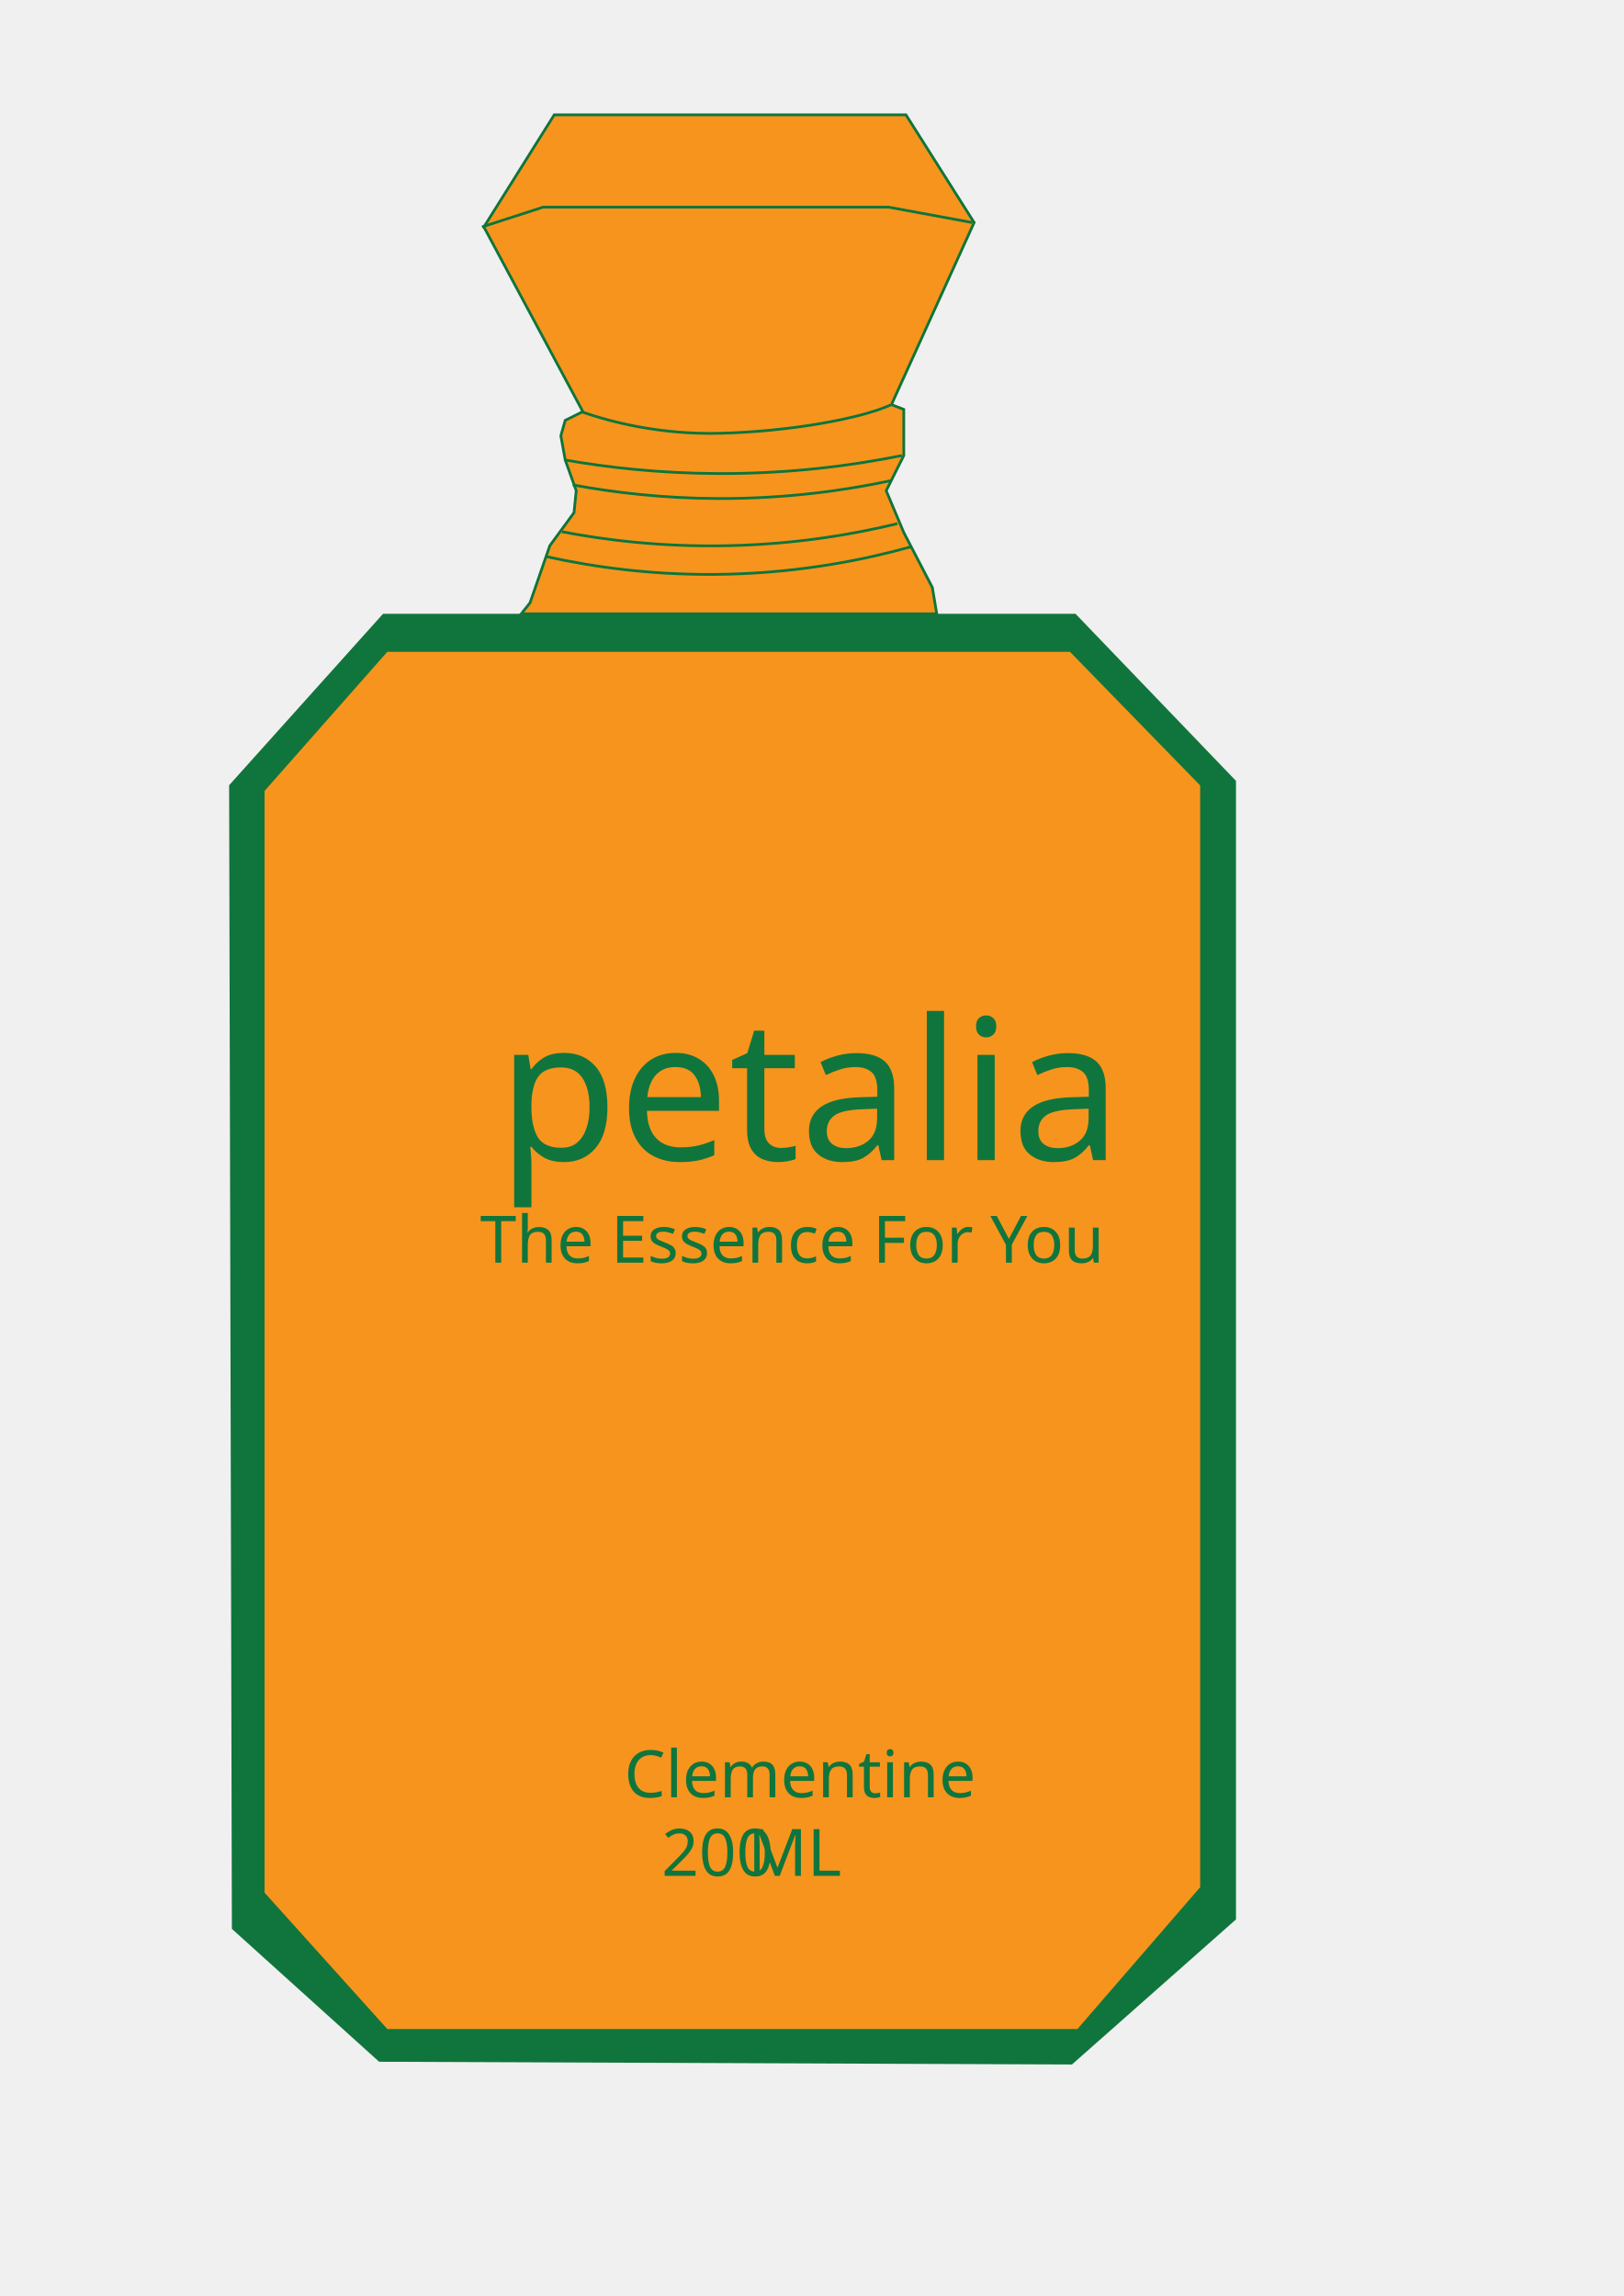
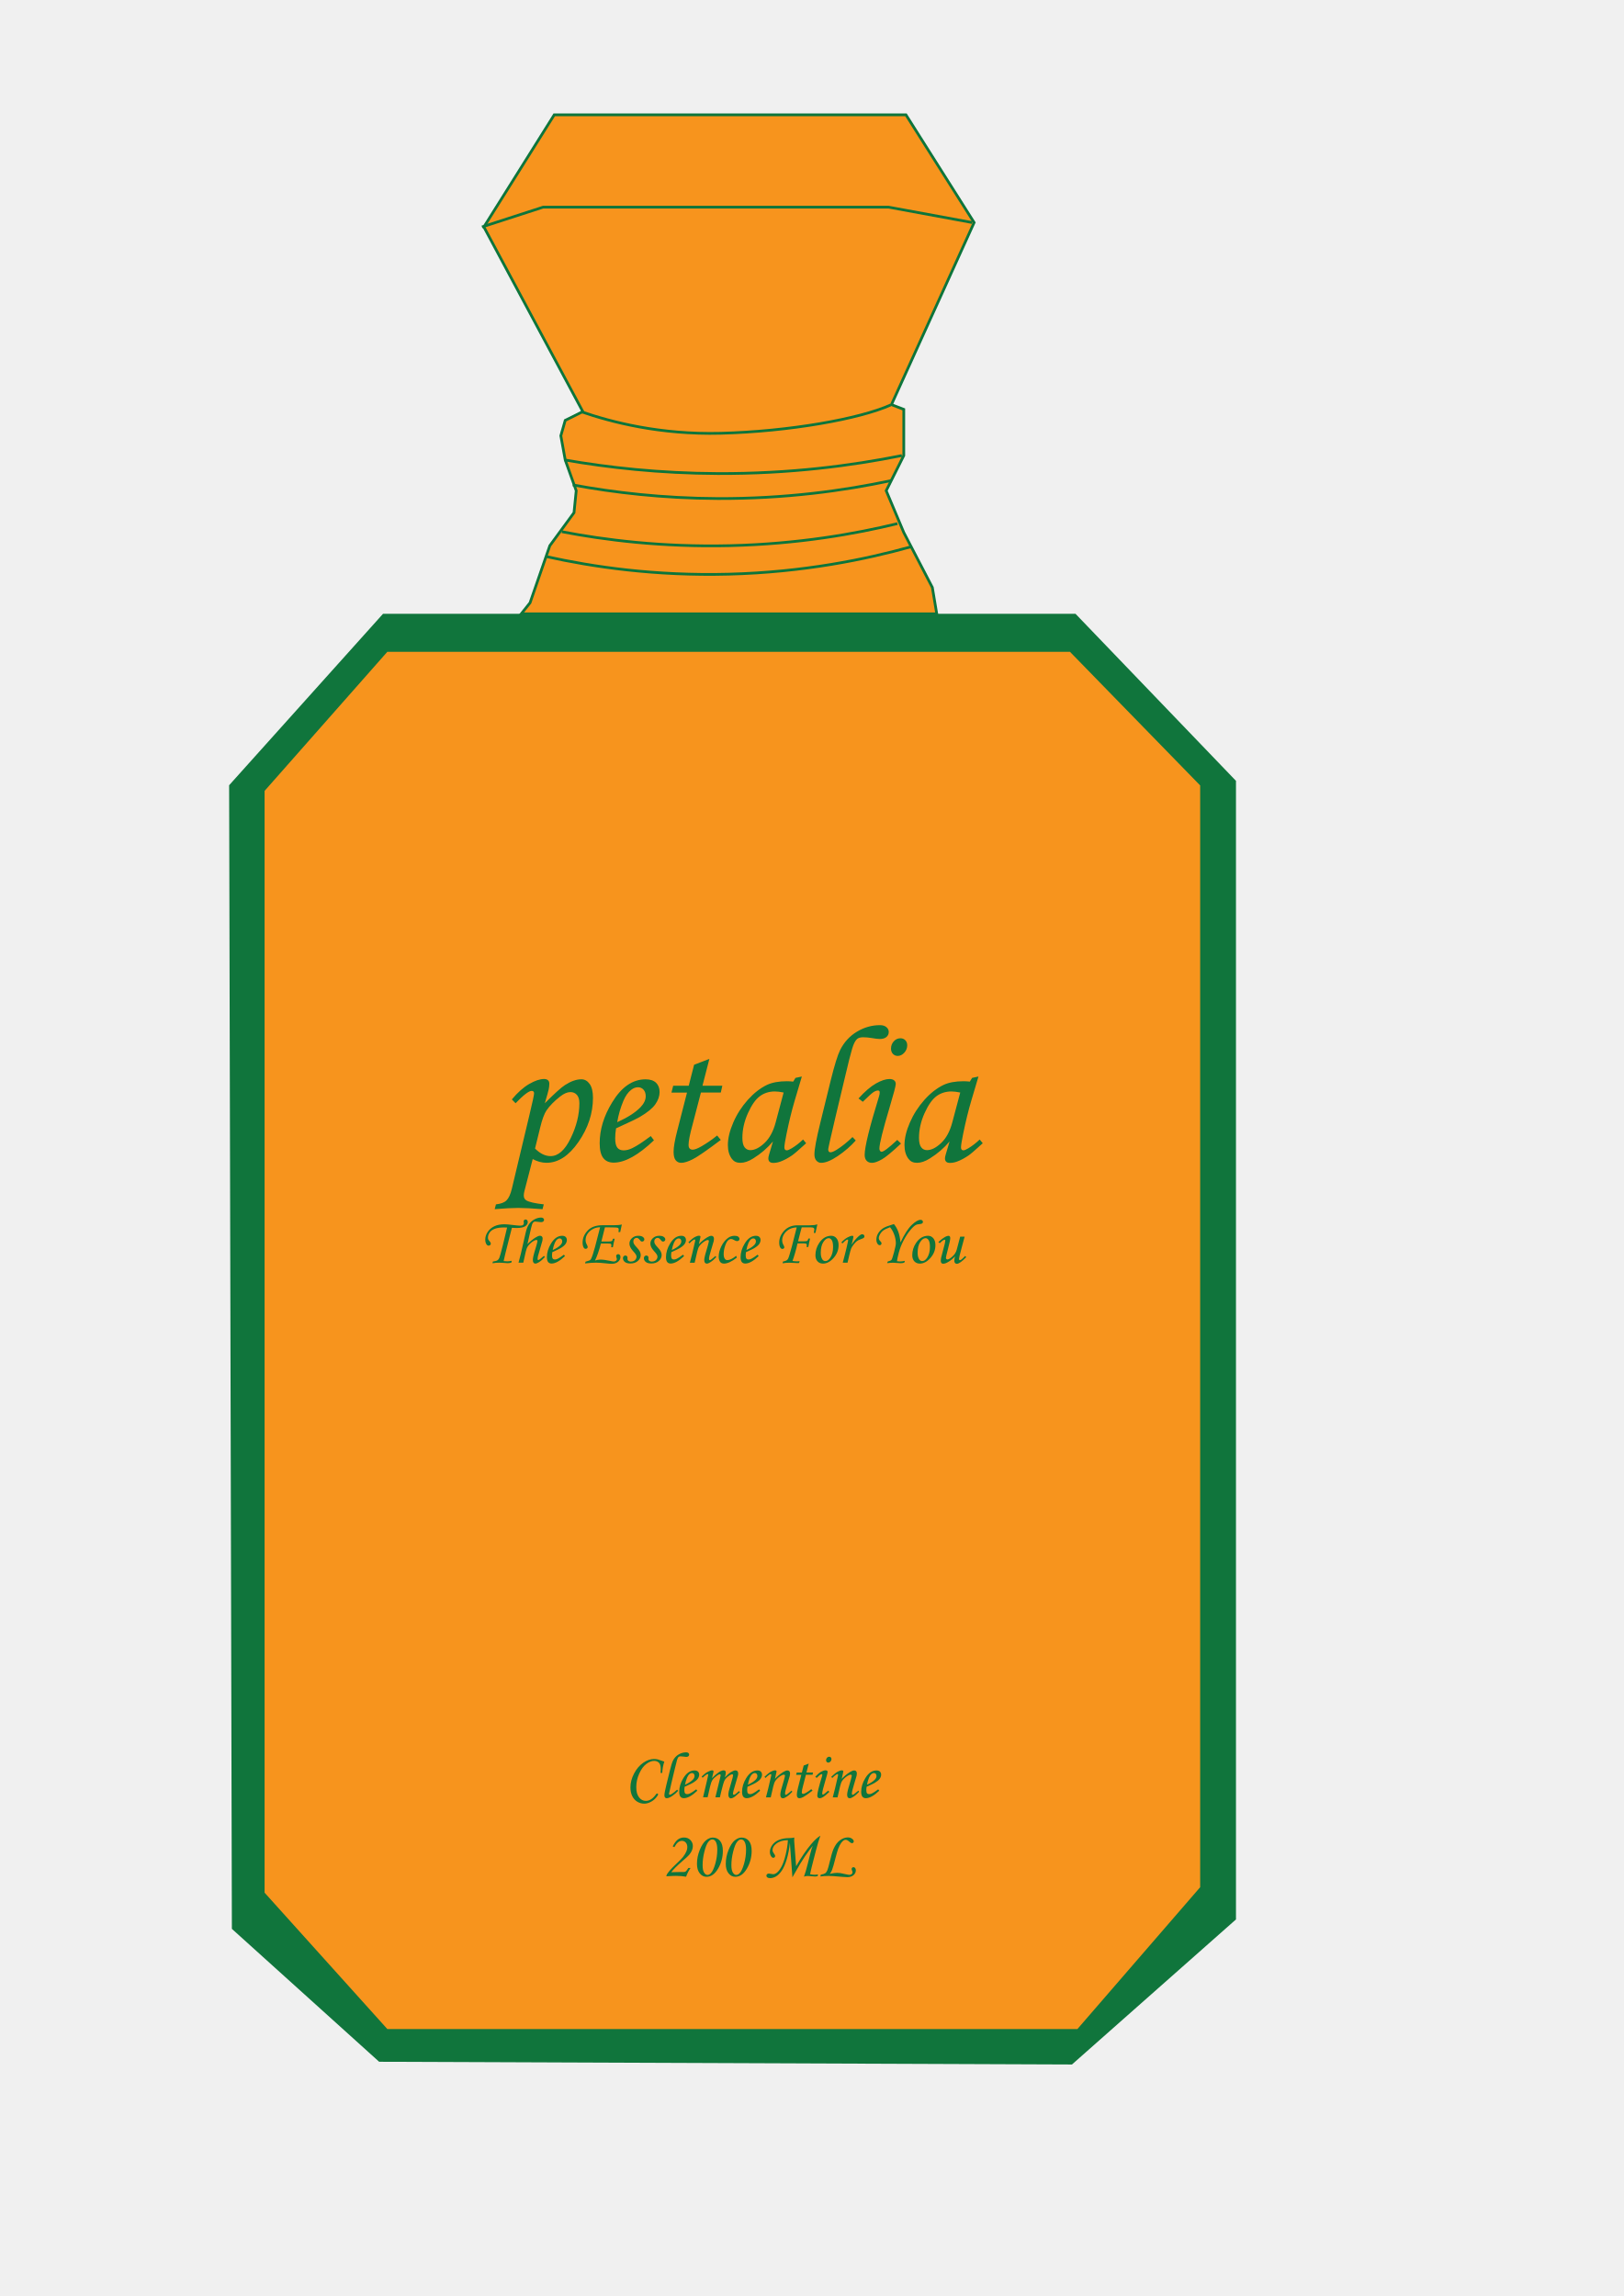
<svg xmlns="http://www.w3.org/2000/svg" id="Layer_1" version="1.1" viewBox="0 0 595.28 841.89">
  <defs>
    <style>
      .st0 {
        fill: #ddccbf;
      }

-       .st1, .st2 {
-         fill: #f7941d;
+       .st1 {
+         fill: #10753c;
      }

      .st2 {
        stroke: #0d753b;
      }

-       .st2, .st3, .st4 {
+       .st2, .st3 {
+         fill: #f7941d;
+       }
+ 
+       .st2, .st4, .st5 {
        stroke-miterlimit: 10;
      }

-       .st3 {
+       .st4 {
        fill: #fff;
        stroke: #231f20;
      }

-       .st4 {
+       .st5 {
        fill: none;
        stroke: #010101;
      }

-       .st5 {
-         font-size: 72px;
-       }
- 
-       .st5, .st6 {
-         font-family: MonotypeCorsiva, 'Monotype Corsiva';
-       }
- 
-       .st5, .st6, .st7 {
-         fill: #10753c;
-       }
- 
      .st6 {
-         font-size: 24px;
+         isolation: isolate;
      }
    </style>
  </defs>
-   <path class="st3" d="M325,268" />
+   <path class="st4" d="M325,268" />
  <polygon class="st2" points="203.19 42.11 332.14 42.11 357.13 81.6 326.82 148.37 331.34 150.11 331.34 167.04 324.89 179.93 331.34 195.25 341.81 215.4 343.43 225.07 191.1 225.07 194.32 221.04 201.58 200.08 210.44 187.99 211.25 179.93 207.22 168.65 205.61 159.78 207.22 154.14 213.67 150.92 177.4 83.22 203.19 42.11" />
-   <polygon class="st7" points="394.3 225.07 453.13 286.32 453.13 703.81 393 757 139 756 85.01 707.27 84 287.93 140.42 225.07 394.3 225.07" />
-   <path class="st4" d="M-134.42,395.93" />
+   <polygon class="st1" points="394.3 225.07 453.13 286.32 453.13 703.81 393 757 139 756 85.01 707.27 84 287.93 140.42 225.07 394.3 225.07" />
+   <path class="st5" d="M-134.42,395.93" />
  <path class="st2" d="M207,168.65c15.91,2.78,34.83,4.9,56.15,4.99,26.25.11,49.09-2.89,67.48-6.6" />
  <polyline class="st2" points="176.69 83.22 199.11 75.96 229.07 75.96 304.03 75.96 325.79 75.96 356.42 81.6" />
  <path class="st2" d="M329,192c-15.37,3.75-36.36,7.49-61.51,8.08-24.94.58-45.98-2.12-61.5-5.11" />
-   <path class="st4" d="M481.34,225.07" />
-   <path class="st4" d="M3.36-14.42" />
+   <path class="st5" d="M481.34,225.07" />
+   <path class="st5" d="M3.36-14.42" />
  <path class="st2" d="M334.15,200.44c-16.71,4.68-39.54,9.37-66.89,10.09-27.13.72-50.01-2.69-66.89-6.43" />
  <path class="st2" d="M210,177.81c15.03,2.78,32.91,4.9,53.06,4.99,24.8.11,46.39-2.89,63.76-6.6" />
  <path class="st2" d="M212.96,150.92c11.19,3.87,29.05,8.52,51.27,7.95,25.11-.65,50.95-5.27,62.28-10.37" />
  <g>
    <path class="st0" d="M369.54,149.46" />
-     <path class="st4" d="M369.54,149.46" />
+     <path class="st5" d="M369.54,149.46" />
  </g>
-   <polygon class="st1" points="142 239 392.26 239 440 288 440 692 395 744 142 744 97 694 97 290 142 239" />
-   <text class="st5" transform="translate(182.38 425.39)">
-     <tspan x="0" y="0">petalia</tspan>
-   </text>
-   <text class="st6" transform="translate(176 463)">
-     <tspan x="0" y="0">The Essence For You</tspan>
-   </text>
-   <text class="st6" transform="translate(228.84 659.04)">
-     <tspan x="0" y="0">Clementine</tspan>
-     <tspan x="13.67" y="28.8">200</tspan>
-     <tspan x="45.35" y="28.8">ML</tspan>
-   </text>
-   <text />
+   <polygon class="st3" points="142 239 392.26 239 440 288 440 692 395 744 142 744 97 694 97 290 142 239" />
+   <g class="st6">
+     <g class="st6">
+       <path class="st1" d="M189.02,404.54l-1.37-1.41c2.13-2.55,4.25-4.44,6.36-5.66s3.94-1.83,5.48-1.83c.59,0,1.05.15,1.39.44.34.29.51.72.51,1.28,0,.68-.08,1.38-.23,2.09-.15.71-.63,2.41-1.42,5.08,3.59-3.59,6.03-5.8,7.35-6.64,2.2-1.43,4.22-2.14,6.05-2.14,1.2,0,2.2.56,3.02,1.69.82,1.12,1.23,2.82,1.23,5.1,0,5.67-1.77,11.06-5.3,16.17s-7.45,7.66-11.73,7.66c-1.69,0-3.37-.46-5.06-1.37l-3,11.6c-.19.7-.28,1.28-.28,1.72,0,.87.33,1.49.98,1.86,1.01.59,3.13,1.07,6.36,1.44l-.46,1.76c-3.77-.3-6.74-.46-8.89-.46s-5.11.15-8.65.46l.46-1.76c1.78-.19,3.08-.68,3.88-1.48s1.46-2.21,1.95-4.25l6.36-26.68c1.2-4.97,1.79-7.73,1.79-8.3,0-.61-.29-.91-.88-.91-1.03,0-3,1.51-5.91,4.54ZM196.15,421.14c1.85,1.85,3.75,2.78,5.69,2.78,2.81,0,5.27-2.19,7.39-6.57s3.18-8.66,3.18-12.83c0-1.34-.3-2.35-.9-3.04-.6-.69-1.4-1.04-2.4-1.04-1.12,0-2.39.55-3.79,1.65-2.18,1.71-3.84,3.41-4.98,5.1-.82,1.22-1.59,3.33-2.32,6.33l-1.87,7.63Z" />
+       <path class="st1" d="M238.59,416.57l1.16,1.55c-5.74,5.46-10.66,8.19-14.77,8.19-1.66,0-2.94-.56-3.81-1.69s-1.32-2.93-1.32-5.41c0-5.02,1.52-10.01,4.57-14.98,3.42-5.65,7.51-8.47,12.27-8.47,1.66,0,2.94.42,3.81,1.25s1.32,1.97,1.32,3.43-.53,3.02-1.58,4.5-2.94,3.01-5.66,4.61c-1.36.77-4.27,2.17-8.72,4.18-.21,1.27-.32,2.47-.32,3.62,0,1.66.26,2.82.79,3.48s1.29.98,2.3.98,2.02-.27,3.16-.81c1.55-.73,3.81-2.2,6.79-4.43ZM226.29,411.47c3.77-1.69,6.61-3.5,8.51-5.45,1.29-1.36,1.93-2.71,1.93-4.04,0-1.01-.26-1.81-.79-2.41s-1.21-.9-2.06-.9-1.71.33-2.53.98c-1.1.87-2.03,2.18-2.78,3.94-1.08,2.58-1.84,5.2-2.29,7.88Z" />
+       <path class="st1" d="M254.49,390.41l5.58-2.14-2.53,9.84h7.28l-.56,2.5h-7.29l-3.07,11.78c-.97,3.54-1.46,6-1.46,7.38,0,.63.13,1.09.4,1.37.27.28.64.42,1.11.42.73,0,1.84-.43,3.34-1.3,1.97-1.15,3.84-2.45,5.62-3.9l1.34,1.62c-5.13,3.87-8.57,6.23-10.3,7.1-1.73.87-3.13,1.3-4.18,1.3-.87,0-1.55-.32-2.06-.95-.5-.63-.76-1.66-.76-3.09,0-1.69.44-4.27,1.34-7.73l3.58-13.99h-5.7l.63-2.5h5.7l1.97-7.7Z" />
+       <path class="st1" d="M291.65,395.23l2.32-.49-2.64,8.89c-1.05,3.54-2.05,7.62-2.99,12.23-.52,2.51-.77,4.12-.77,4.85s.29,1.09.88,1.09c.37,0,.97-.25,1.79-.74,1.45-.87,2.85-1.95,4.18-3.23l1.12,1.37c-2.67,2.44-4.38,3.91-5.13,4.43-1.5,1.03-2.93,1.79-4.29,2.29-.89.33-1.76.49-2.6.49-.61,0-1.07-.14-1.37-.42-.3-.28-.46-.69-.46-1.23,0-.35.09-.83.28-1.44l1.41-4.78c-2.02,2.41-4.42,4.49-7.21,6.22-1.71,1.08-3.28,1.62-4.71,1.62s-2.4-.48-3.13-1.44c-.98-1.29-1.48-2.98-1.48-5.06,0-2.48.66-5.25,1.99-8.3,1.32-3.05,3.1-5.81,5.33-8.3,2.23-2.48,4.57-4.31,7.03-5.48,1.9-.89,4.34-1.34,7.31-1.34.75,0,1.51.05,2.29.14l.84-1.37ZM287.29,400.6c-1.27-.26-2.33-.39-3.2-.39-2.11,0-3.95.58-5.52,1.74-1.57,1.16-3.03,3.25-4.38,6.26-1.35,3.01-2.02,6.02-2.02,9.02,0,1.59.27,2.74.81,3.45.54.7,1.24,1.05,2.11,1.05,1.62,0,3.35-.87,5.2-2.62,1.85-1.75,3.21-4.26,4.08-7.54l2.92-10.97Z" />
+       <path class="st1" d="M312.53,416.92l1.2,1.27c-1.83,2.06-3.99,3.94-6.49,5.64s-4.55,2.55-6.17,2.55c-.73,0-1.32-.28-1.79-.83s-.7-1.31-.7-2.27c0-1.88.73-5.77,2.18-11.67l3.79-15.43c1.38-5.58,2.54-9.32,3.48-11.21,1.45-2.87,3.5-5.1,6.16-6.69,2.66-1.59,5.46-2.38,8.41-2.38,1.01,0,1.8.24,2.37.73.57.48.86,1.07.86,1.75,0,.76-.28,1.38-.84,1.86s-1.38.73-2.45.73c-.7,0-1.69-.12-2.98-.35-1.12-.19-2.16-.28-3.12-.28s-1.68.2-2.17.59c-.68.56-1.29,1.74-1.84,3.53-.55,1.8-1.44,5.34-2.68,10.64l-3.51,14.73c-1.74,7.38-2.6,11.24-2.6,11.57,0,.75.27,1.12.81,1.12s1.27-.3,2.25-.91c1.95-1.22,3.89-2.78,5.84-4.68Z" />
+       <path class="st1" d="M316.29,403.98l-1.55-1.2c2.34-2.58,4.48-4.41,6.41-5.5,1.93-1.09,3.58-1.63,4.93-1.63.75,0,1.32.16,1.72.49s.6.77.6,1.34c0,.68-.76,3.56-2.28,8.65-2.48,8.32-3.72,13.34-3.72,15.05,0,.33.08.6.25.83s.34.33.53.33c.75,0,2.67-1.45,5.77-4.36l1.37,1.34c-3.21,3.02-5.55,4.96-7.03,5.8s-2.68,1.27-3.62,1.27c-.82,0-1.47-.26-1.95-.77s-.72-1.23-.72-2.14c0-2.93,1.76-10.09,5.27-21.48.16-.54.25-1.02.25-1.44,0-.47-.21-.7-.63-.7-.47,0-1,.19-1.6.56s-1.93,1.57-3.99,3.59ZM330.11,380.71c.73,0,1.32.24,1.79.72s.7,1.1.7,1.85c0,1.03-.36,1.94-1.07,2.72s-1.52,1.18-2.41,1.18c-.7,0-1.29-.25-1.76-.74s-.7-1.14-.7-1.93c0-1.05.34-1.95,1.02-2.69s1.49-1.11,2.43-1.11Z" />
+       <path class="st1" d="M356.4,395.23l2.32-.49-2.64,8.89c-1.05,3.54-2.05,7.62-2.99,12.23-.52,2.51-.77,4.12-.77,4.85s.29,1.09.88,1.09c.38,0,.97-.25,1.79-.74,1.45-.87,2.85-1.95,4.18-3.23l1.12,1.37c-2.67,2.44-4.38,3.91-5.13,4.43-1.5,1.03-2.93,1.79-4.29,2.29-.89.33-1.76.49-2.6.49-.61,0-1.07-.14-1.37-.42s-.46-.69-.46-1.23c0-.35.09-.83.28-1.44l1.41-4.78c-2.02,2.41-4.42,4.49-7.21,6.22-1.71,1.08-3.28,1.62-4.71,1.62s-2.4-.48-3.13-1.44c-.98-1.29-1.48-2.98-1.48-5.06,0-2.48.66-5.25,1.99-8.3s3.1-5.81,5.33-8.3,4.57-4.31,7.03-5.48c1.9-.89,4.34-1.34,7.31-1.34.75,0,1.51.05,2.29.14l.84-1.37ZM352.04,400.6c-1.27-.26-2.33-.39-3.2-.39-2.11,0-3.95.58-5.52,1.74s-3.03,3.25-4.38,6.26-2.02,6.02-2.02,9.02c0,1.59.27,2.74.81,3.45s1.24,1.05,2.11,1.05c1.62,0,3.35-.87,5.2-2.62s3.21-4.26,4.08-7.54l2.92-10.97Z" />
+     </g>
+   </g>
+   <g class="st6">
+     <g class="st6">
+       <path class="st1" d="M187.61,462.33l-.16.67c-.54.12-.98.18-1.32.18s-.87-.04-1.63-.11c-.57-.05-1.08-.07-1.54-.07-.78,0-1.59.07-2.41.21l.16-.64c.79-.08,1.36-.24,1.72-.49.26-.18.48-.49.66-.92s.6-1.95,1.25-4.54l1.5-6.21.08-.29c-.46-.02-.81-.04-1.04-.04-1.45,0-2.59.16-3.44.47s-1.48.77-1.91,1.36-.64,1.24-.64,1.93c0,.24.04.47.13.67.06.14.23.37.52.68.27.29.4.56.4.8,0,.21-.08.39-.23.54-.16.15-.34.22-.56.22-.33,0-.59-.16-.8-.47-.3-.46-.45-1.05-.45-1.76,0-.95.29-1.88.88-2.78s1.4-1.59,2.43-2.09,2.29-.74,3.76-.74c.7,0,1.82.1,3.36.3,1.09.14,1.89.21,2.38.21s.84-.08,1.04-.25.3-.38.3-.66c0-.05-.01-.16-.04-.33-.02-.15-.04-.25-.04-.29,0-.21.07-.39.21-.53s.31-.21.5-.21c.23,0,.43.09.58.26s.23.4.23.69c0,.59-.32,1.11-.95,1.54-.63.43-1.69.64-3.17.64-.53,0-1.1-.02-1.7-.07-.08.28-.33,1.23-.74,2.86l-1.02,4.05-.62,2.47-.65,2.82c.52.06.96.09,1.3.09.52,0,1.07-.07,1.64-.2Z" />
+       <path class="st1" d="M199.45,460.52l.3.43c-.72.8-1.46,1.43-2.21,1.9-.52.32-.94.48-1.28.48-.27,0-.49-.11-.66-.33s-.25-.56-.25-1.02c0-.31.06-.77.19-1.37s.49-1.88,1.1-3.85c.27-.97.4-1.54.4-1.7,0-.25-.13-.38-.4-.38-.33,0-.74.16-1.23.49-.69.45-1.3,1.03-1.83,1.73-.34.45-.61,1.11-.81,2l-.92,4.09h-1.75c.38-1.37.66-2.48.87-3.35l1.72-7.52c.31-1.39.72-2.46,1.24-3.21.51-.75,1.18-1.35,2-1.79s1.64-.67,2.44-.67c.34,0,.6.08.8.25.2.17.29.38.29.63,0,.21-.1.4-.29.56-.19.16-.45.24-.78.24-.19,0-.43-.02-.73-.06-.67-.1-1.14-.15-1.4-.15-.36,0-.65.15-.88.44-.23.29-.46.97-.7,2.05l-1.31,5.78c.93-.97,1.94-1.8,3.04-2.47.64-.4,1.16-.6,1.55-.6.31,0,.54.09.72.27.17.18.26.43.26.75,0,.27-.03.53-.09.8-.1.46-.34,1.3-.72,2.51-.51,1.67-.81,2.71-.9,3.12-.09.41-.14.77-.14,1.09,0,.12.02.22.06.28s.11.09.19.09c.19,0,.54-.22,1.05-.67.29-.24.64-.53,1.05-.87Z" />
+       <path class="st1" d="M206.74,460.06l.39.52c-1.91,1.82-3.55,2.73-4.92,2.73-.55,0-.98-.19-1.27-.56s-.44-.98-.44-1.8c0-1.67.51-3.34,1.52-4.99,1.14-1.88,2.5-2.82,4.09-2.82.55,0,.98.14,1.27.42s.44.66.44,1.14-.18,1.01-.53,1.5-.98,1-1.89,1.54c-.45.26-1.42.72-2.91,1.39-.07.42-.11.82-.11,1.21,0,.55.09.94.26,1.16s.43.33.77.33.67-.09,1.05-.27c.52-.24,1.27-.73,2.26-1.48ZM202.64,458.36c1.26-.56,2.2-1.17,2.84-1.82.43-.45.64-.9.64-1.35,0-.34-.09-.6-.26-.8s-.4-.3-.69-.3-.57.11-.84.33c-.37.29-.68.73-.93,1.31-.36.86-.61,1.73-.76,2.62Z" />
+       <path class="st1" d="M227.36,451.77h-.62c.06-.4.09-.71.09-.95,0-.31-.13-.52-.39-.62s-1.25-.15-2.96-.15h-1.71s-1.29,5.18-1.29,5.18h2.42c.76,0,1.23-.06,1.41-.17s.3-.4.38-.85h.67c-.25.95-.47,1.98-.67,3.12h-.6c.04-.37.06-.65.06-.86,0-.09-.05-.19-.16-.32-.05-.06-.16-.11-.3-.13-.21-.04-.54-.06-.99-.06h-2.4c-.69,2.65-1.41,4.73-2.16,6.24.73-.23,1.37-.34,1.94-.34.94,0,2.09.15,3.45.45.72.16,1.21.25,1.47.25.34,0,.62-.09.83-.26.21-.17.32-.37.32-.58,0-.12-.05-.33-.16-.61-.07-.2-.1-.38-.1-.55s.07-.34.22-.48.32-.21.52-.21c.24,0,.44.09.6.28s.24.44.24.75c0,.66-.29,1.25-.87,1.75-.58.5-1.35.75-2.3.75-.5,0-1.13-.04-1.9-.13-1.68-.19-2.96-.28-3.85-.28-1.16,0-2.51.09-4.06.28l.19-.65c.93-.26,1.47-.44,1.64-.56s.3-.3.41-.53c.37-.74.86-2.23,1.46-4.46.6-2.23,1.2-4.59,1.82-7.07-.94,0-1.83.22-2.66.67s-1.49,1.02-1.96,1.74c-.47.71-.7,1.46-.7,2.25,0,.33.03.63.1.88.07.25.22.6.45,1.05.15.27.22.5.22.67s-.07.32-.22.46c-.14.13-.32.2-.53.2-.3,0-.54-.15-.72-.46-.26-.45-.4-1.05-.4-1.82,0-1.64.62-3.11,1.86-4.42s3.05-1.96,5.43-1.96h4.02c1.39,0,2.42-.09,3.08-.27-.31,1.3-.51,2.23-.6,2.78Z" />
+       <path class="st1" d="M234.05,453.14c.7,0,1.23.13,1.61.4s.57.58.57.93c0,.21-.08.39-.24.55s-.35.23-.58.23c-.15,0-.28-.03-.39-.1s-.27-.23-.47-.5c-.38-.51-.76-.76-1.14-.76-.32,0-.6.12-.85.37-.25.25-.37.55-.37.92,0,.32.08.63.23.93.16.3.55.79,1.18,1.46.87.92,1.3,1.79,1.3,2.62s-.35,1.55-1.05,2.17c-.7.62-1.61.93-2.72.93-.93,0-1.62-.19-2.07-.57s-.68-.85-.68-1.4c0-.27.09-.5.26-.68s.38-.27.63-.27c.22,0,.41.07.56.22s.23.31.23.51c0,.08,0,.18-.02.3,0,.1,0,.19,0,.26,0,.26.11.48.33.66.21.18.5.27.86.27.42,0,.79-.07,1.11-.22.32-.14.57-.36.75-.66.18-.29.27-.58.27-.87s-.08-.56-.25-.84c-.17-.28-.54-.75-1.13-1.39-.81-.91-1.22-1.78-1.22-2.61,0-.76.31-1.43.93-2.01s1.4-.86,2.36-.86Z" />
+       <path class="st1" d="M241.73,453.14c.7,0,1.23.13,1.61.4s.57.58.57.93c0,.21-.08.39-.24.55s-.35.23-.58.23c-.15,0-.28-.03-.39-.1s-.27-.23-.47-.5c-.38-.51-.76-.76-1.14-.76-.32,0-.6.12-.85.37-.25.25-.37.55-.37.92,0,.32.08.63.23.93.16.3.55.79,1.18,1.46.87.92,1.3,1.79,1.3,2.62s-.35,1.55-1.05,2.17c-.7.62-1.61.93-2.72.93-.93,0-1.62-.19-2.07-.57s-.68-.85-.68-1.4c0-.27.09-.5.26-.68s.38-.27.63-.27c.22,0,.41.07.56.22s.23.31.23.51c0,.08,0,.18-.02.3,0,.1,0,.19,0,.26,0,.26.11.48.33.66.21.18.5.27.86.27.42,0,.79-.07,1.11-.22.32-.14.57-.36.75-.66.18-.29.27-.58.27-.87s-.08-.56-.25-.84c-.17-.28-.54-.75-1.13-1.39-.81-.91-1.22-1.78-1.22-2.61,0-.76.31-1.43.93-2.01s1.4-.86,2.36-.86Z" />
+       <path class="st1" d="M250.4,460.06l.39.52c-1.91,1.82-3.55,2.73-4.92,2.73-.55,0-.98-.19-1.27-.56s-.44-.98-.44-1.8c0-1.67.51-3.34,1.52-4.99,1.14-1.88,2.5-2.82,4.09-2.82.55,0,.98.14,1.27.42s.44.66.44,1.14-.18,1.01-.53,1.5-.98,1-1.89,1.54c-.45.26-1.42.72-2.91,1.39-.07.42-.11.82-.11,1.21,0,.55.09.94.26,1.16s.43.33.77.33.67-.09,1.05-.27c.52-.24,1.27-.73,2.26-1.48ZM246.3,458.36c1.26-.56,2.2-1.17,2.84-1.82.43-.45.64-.9.64-1.35,0-.34-.09-.6-.26-.8s-.4-.3-.69-.3-.57.11-.84.33c-.37.29-.68.73-.93,1.31-.36.86-.61,1.73-.76,2.62Z" />
+       <path class="st1" d="M252.77,455.9l-.4-.41c1-.96,1.8-1.59,2.39-1.91.59-.31,1.1-.47,1.52-.47.16,0,.29.04.39.11s.14.15.14.25c0,.07-.02.2-.06.38l-.53,2.36c.8-.88,1.79-1.71,2.99-2.47.64-.4,1.17-.6,1.58-.6.3,0,.54.1.71.29.17.2.26.48.26.84,0,.24-.04.52-.1.82-.12.51-.45,1.61-.98,3.32-.5,1.59-.75,2.65-.75,3.18,0,.16.02.28.07.36s.11.12.2.12c.23,0,.58-.22,1.07-.66.34-.31.69-.6,1.03-.87l.29.42c-.72.79-1.46,1.43-2.24,1.91-.49.31-.9.47-1.22.47-.3,0-.53-.11-.69-.32s-.25-.56-.25-1.05c0-.7.43-2.43,1.3-5.19.27-.98.4-1.56.4-1.72,0-.24-.14-.36-.43-.36-.31,0-.71.16-1.21.49-.73.48-1.35,1.06-1.84,1.71-.31.42-.57,1.1-.79,2.02l-.95,4.1h-1.75c.33-1.17.61-2.3.86-3.37l1.04-4.46c.04-.18.06-.31.06-.39,0-.21-.08-.32-.23-.32-.12,0-.3.08-.54.25-.48.32-.94.72-1.36,1.18Z" />
+       <path class="st1" d="M269.89,460.46l.25.68c-1.86,1.46-3.43,2.19-4.71,2.19-.68,0-1.17-.24-1.48-.73s-.46-1.1-.46-1.84c0-1.23.33-2.5.98-3.81s1.45-2.3,2.39-3c.73-.54,1.56-.81,2.48-.81.58,0,1.02.11,1.31.33s.45.48.45.8c0,.24-.08.44-.23.59s-.38.23-.66.23-.62-.12-1.05-.38c-.45-.27-.82-.4-1.11-.4-.38,0-.76.17-1.14.52-.38.35-.74,1.02-1.08,2.02-.34,1-.52,2-.52,3.01,0,.74.14,1.31.43,1.72.21.31.51.47.89.47.91,0,2-.53,3.27-1.59Z" />
+       <path class="st1" d="M277.75,460.06l.39.52c-1.91,1.82-3.55,2.73-4.92,2.73-.55,0-.98-.19-1.27-.56s-.44-.98-.44-1.8c0-1.67.51-3.34,1.52-4.99,1.14-1.88,2.5-2.82,4.09-2.82.55,0,.98.14,1.27.42s.44.66.44,1.14-.18,1.01-.53,1.5-.98,1-1.89,1.54c-.45.26-1.42.72-2.91,1.39-.07.42-.11.82-.11,1.21,0,.55.09.94.26,1.16s.43.33.77.33.67-.09,1.05-.27c.52-.24,1.27-.73,2.26-1.48ZM273.65,458.36c1.26-.56,2.2-1.17,2.84-1.82.43-.45.64-.9.64-1.35,0-.34-.09-.6-.26-.8s-.4-.3-.69-.3-.57.11-.84.33c-.37.29-.68.73-.93,1.31-.36.86-.61,1.73-.76,2.62Z" />
+       <path class="st1" d="M298.98,452.08h-.63c.13-.66.2-1.08.2-1.27,0-.26-.09-.45-.27-.57s-.52-.19-1.02-.19h-.75s-.25,0-.25,0h-2.34c-.05.18-.17.64-.38,1.37-.42,1.52-.74,2.76-.96,3.73h2.28c.55,0,.91-.05,1.08-.16.16-.11.3-.39.41-.83h.63c-.24.98-.45,2.01-.63,3.08h-.64c.05-.45.08-.71.08-.79,0-.19-.09-.33-.28-.42-.11-.05-.41-.09-.89-.11h-2.24c-.23,1.09-.52,2.26-.89,3.52s-.68,2.23-.95,2.92c.62.1,1.18.15,1.67.15.32,0,.64-.02.95-.07l-.2.67c-.23.02-.44.04-.63.04-.17,0-.71-.03-1.62-.08-.54-.04-1-.06-1.37-.06-.76,0-1.57.07-2.43.21l.14-.64c.7-.15,1.15-.3,1.38-.47s.39-.36.51-.6c.24-.48.7-1.95,1.36-4.43l1.79-7.02c-1.05.03-1.96.27-2.75.7s-1.41,1.03-1.88,1.76-.7,1.49-.7,2.24c0,.3.04.62.12.94.04.18.15.44.33.77.23.41.34.7.34.87s-.07.31-.2.43-.3.18-.52.18c-.31,0-.57-.16-.76-.49-.27-.44-.4-1.06-.4-1.86,0-1.57.61-3.02,1.84-4.34,1.23-1.31,2.84-1.97,4.85-1.97h4.5c.5,0,1.05-.03,1.65-.09.18-.02.57-.1,1.16-.25-.4,1.63-.64,2.68-.71,3.13Z" />
+       <path class="st1" d="M304.77,453.14c.77,0,1.4.3,1.91.91s.76,1.46.76,2.54c0,1.73-.61,3.29-1.83,4.67s-2.51,2.07-3.87,2.07c-.84,0-1.51-.27-2.02-.82s-.77-1.29-.77-2.24c0-1.64.47-3.16,1.41-4.55,1.18-1.73,2.65-2.59,4.41-2.59ZM303.77,454.02c-.66,0-1.31.47-1.93,1.42s-.93,2.26-.93,3.93c0,1.02.19,1.82.57,2.4.28.43.66.64,1.12.64.66,0,1.25-.41,1.79-1.22.69-1.05,1.03-2.36,1.03-3.93,0-1.17-.16-2.01-.47-2.51s-.71-.75-1.19-.75Z" />
+       <path class="st1" d="M310.72,463h-1.75l.82-3.15c.4-1.55.75-3.02,1.04-4.41.07-.34.11-.56.11-.64,0-.19-.09-.28-.26-.28-.12,0-.3.08-.54.24s-.68.56-1.31,1.19l-.36-.41c.75-.8,1.5-1.41,2.24-1.81.75-.4,1.32-.6,1.72-.6.14,0,.25.03.33.1s.12.15.12.25-.05.37-.15.81l-.51,2.11c.79-1.25,1.68-2.31,2.68-3.2.48-.42.88-.63,1.2-.63.23,0,.43.08.59.23.16.15.23.33.23.53s-.08.39-.23.54-.53.32-1.14.53c-.58.2-1.05.43-1.41.7s-.76.69-1.19,1.25c-.43.56-.74,1.05-.91,1.47s-.43,1.39-.79,2.91l-.53,2.27Z" />
+       <path class="st1" d="M331.76,462.31l-.25.69c-.49.12-.9.19-1.24.19-.37,0-.85-.03-1.46-.09-.57-.06-1.03-.09-1.36-.09-.48,0-1.21.05-2.2.16l.2-.6c.73-.19,1.2-.39,1.38-.61s.5-1.15.94-2.81.66-2.74.66-3.26c0-1.05-.2-2.12-.61-3.22s-.91-1.99-1.52-2.67c-1.15.42-1.97.82-2.47,1.19s-.89.83-1.2,1.37-.45,1.01-.45,1.42.18.77.54,1.11c.3.3.46.56.46.79,0,.2-.06.37-.18.5s-.27.2-.45.2c-.32,0-.59-.16-.81-.47-.3-.43-.45-.95-.45-1.55,0-.87.24-1.68.73-2.45s1.16-1.41,2.03-1.92c.51-.3,1.34-.63,2.51-.97.43-.12.82-.25,1.16-.39.66.79,1.19,1.72,1.59,2.78s.67,2.39.82,3.97c1.45-3.05,2.83-5.2,4.15-6.44s2.38-1.86,3.21-1.86c.26,0,.47.07.63.22s.25.33.25.55-.1.41-.29.55-.57.23-1.12.27c-.55.04-.97.15-1.27.33-.59.36-1.28,1.02-2.07,2-.79.97-1.58,2.18-2.35,3.64-.78,1.46-1.36,2.97-1.77,4.54s-.62,2.6-.65,3.08c.37.06.73.09,1.09.09.55,0,1.15-.08,1.81-.23Z" />
+       <path class="st1" d="M340.27,453.14c.77,0,1.4.3,1.91.91s.76,1.46.76,2.54c0,1.73-.61,3.29-1.83,4.67s-2.51,2.07-3.87,2.07c-.84,0-1.51-.27-2.02-.82s-.77-1.29-.77-2.24c0-1.64.47-3.16,1.41-4.55,1.18-1.73,2.65-2.59,4.41-2.59ZM339.28,454.02c-.66,0-1.31.47-1.93,1.42s-.93,2.26-.93,3.93c0,1.02.19,1.82.57,2.4.28.43.66.64,1.12.64.66,0,1.25-.41,1.79-1.22.69-1.05,1.03-2.36,1.03-3.93,0-1.17-.16-2.01-.47-2.51s-.71-.75-1.19-.75Z" />
+       <path class="st1" d="M351.98,453.45h1.67l-1.1,4.1c-.65,2.38-.97,3.73-.97,4.06,0,.15.04.26.11.34s.15.12.23.12c.13,0,.29-.06.47-.18.26-.18.75-.63,1.46-1.36l.39.43c-1.57,1.63-2.73,2.45-3.47,2.45-.25,0-.46-.1-.64-.29s-.26-.46-.26-.81c0-.41.08-.95.25-1.63-.7.8-1.55,1.5-2.58,2.1-.68.4-1.27.6-1.77.6-.27,0-.49-.09-.64-.27s-.23-.47-.23-.86c0-.3.04-.63.11-.99.1-.49.36-1.48.77-2.97.52-1.88.79-3.02.79-3.39,0-.22-.08-.33-.23-.33-.14,0-.33.07-.57.22s-.66.49-1.24,1.05l-.52-.41c1.05-.94,1.85-1.55,2.4-1.85s.99-.44,1.33-.44c.19,0,.34.07.46.21.12.14.18.35.18.64,0,.54-.28,1.87-.84,3.98-.5,1.9-.75,2.98-.75,3.25,0,.16.05.31.16.42s.22.18.35.18c.44,0,1.06-.36,1.86-1.08.8-.72,1.33-1.54,1.58-2.47l1.28-4.82Z" />
+     </g>
+   </g>
+   <g class="st6">
+     <g class="st6">
+       <path class="st1" d="M242.81,650.09h-.63c.04-.61.06-1.1.06-1.46,0-1.1-.23-1.87-.69-2.3s-1.03-.65-1.73-.65c-.93,0-1.89.38-2.89,1.13s-1.86,1.93-2.58,3.53-1.08,3.24-1.08,4.93.33,2.88,1,3.76,1.51,1.31,2.51,1.31c1.37,0,2.62-.82,3.76-2.46.12-.16.24-.25.36-.25.1,0,.19.03.26.1s.11.14.11.23c0,.21-.26.62-.78,1.24s-1.17,1.13-1.96,1.54-1.57.62-2.33.62c-.92,0-1.78-.24-2.57-.72s-1.4-1.17-1.84-2.06-.66-1.95-.66-3.18c0-1.71.45-3.41,1.34-5.11s2.01-3,3.36-3.93,2.66-1.38,3.94-1.38c.46,0,.92.05,1.37.15.2.05,1,.32,2.41.81-.45,1.34-.7,2.73-.75,4.16Z" />
+       <path class="st1" d="M248.23,656.22l.4.42c-.61.69-1.33,1.31-2.16,1.88s-1.52.85-2.06.85c-.24,0-.44-.09-.6-.28s-.23-.44-.23-.76c0-.62.24-1.92.73-3.89l1.26-5.14c.46-1.86.85-3.11,1.16-3.74.48-.96,1.17-1.7,2.05-2.23.89-.53,1.82-.79,2.8-.79.34,0,.6.08.79.24.19.16.29.36.29.58,0,.25-.09.46-.28.62-.19.16-.46.24-.82.24-.23,0-.56-.04-.99-.12-.37-.06-.72-.09-1.04-.09s-.56.07-.72.2c-.23.19-.43.58-.61,1.18-.18.6-.48,1.78-.89,3.55l-1.17,4.91c-.58,2.46-.87,3.75-.87,3.86,0,.25.09.38.27.38s.42-.1.75-.3c.65-.41,1.3-.93,1.95-1.56Z" />
+       <path class="st1" d="M255.25,656.1l.39.52c-1.91,1.82-3.55,2.73-4.92,2.73-.55,0-.98-.19-1.27-.56s-.44-.98-.44-1.8c0-1.67.51-3.34,1.52-4.99,1.14-1.88,2.5-2.82,4.09-2.82.55,0,.98.14,1.27.42s.44.66.44,1.14-.18,1.01-.53,1.5-.98,1-1.89,1.54c-.45.26-1.42.72-2.91,1.39-.07.42-.11.82-.11,1.21,0,.55.09.94.26,1.16s.43.33.77.33.67-.09,1.05-.27c.52-.24,1.27-.73,2.26-1.48ZM251.15,654.4c1.26-.56,2.2-1.17,2.84-1.82.43-.45.64-.9.64-1.35,0-.34-.09-.6-.26-.8s-.4-.3-.69-.3-.57.11-.84.33c-.37.29-.68.73-.93,1.31-.36.86-.61,1.73-.76,2.62Z" />
+       <path class="st1" d="M257.59,651.88l-.35-.47c.77-.77,1.51-1.34,2.21-1.71.7-.37,1.25-.55,1.65-.55.17,0,.29.04.37.11s.12.17.12.29c0,.16-.06.46-.19.9-.18.66-.31,1.18-.38,1.56,1.87-1.91,3.3-2.86,4.29-2.86.26,0,.45.07.58.21s.2.36.2.67c0,.33-.12.89-.35,1.68.89-.93,1.67-1.59,2.32-1.97s1.17-.58,1.54-.58c.33,0,.58.09.76.28.18.19.27.48.27.87,0,.23-.04.51-.12.83s-.36,1.3-.86,2.93c-.62,2.02-.93,3.23-.93,3.62,0,.27.11.4.33.4.15,0,.29-.05.43-.14.46-.33.93-.73,1.42-1.22l.39.42c-.16.13-.47.41-.93.82-.62.56-1.05.91-1.29,1.05-.45.27-.84.4-1.15.4-.23,0-.44-.12-.62-.35s-.27-.55-.27-.96c0-.38.05-.81.16-1.32s.43-1.63.96-3.39c.4-1.32.6-2.12.6-2.4,0-.27-.12-.4-.35-.4-.2,0-.46.1-.79.29-.67.41-1.23.9-1.69,1.49-.31.41-.59,1.05-.82,1.93-.52,1.93-.91,3.5-1.17,4.72h-1.66l1.75-7.16c.12-.52.19-.81.19-.89,0-.12-.03-.22-.09-.29s-.15-.1-.27-.1c-.21,0-.54.16-.98.49-.77.55-1.33,1.09-1.67,1.61s-.63,1.31-.87,2.37l-.9,3.96h-1.68l1.32-5.59c.39-1.62.59-2.5.59-2.64,0-.18-.07-.27-.21-.27-.3,0-.93.45-1.86,1.34Z" />
+       <path class="st1" d="M278.29,656.1l.39.52c-1.91,1.82-3.55,2.73-4.92,2.73-.55,0-.98-.19-1.27-.56s-.44-.98-.44-1.8c0-1.67.51-3.34,1.52-4.99,1.14-1.88,2.5-2.82,4.09-2.82.55,0,.98.14,1.27.42s.44.66.44,1.14-.18,1.01-.53,1.5-.98,1-1.89,1.54c-.45.26-1.42.72-2.91,1.39-.07.42-.11.82-.11,1.21,0,.55.09.94.26,1.16s.43.33.77.33.67-.09,1.05-.27c.52-.24,1.27-.73,2.26-1.48ZM274.19,654.4c1.26-.56,2.2-1.17,2.84-1.82.43-.45.64-.9.64-1.35,0-.34-.09-.6-.26-.8s-.4-.3-.69-.3-.57.11-.84.33c-.37.29-.68.73-.93,1.31-.36.86-.61,1.73-.76,2.62Z" />
+       <path class="st1" d="M280.66,651.94l-.4-.41c1-.96,1.8-1.59,2.39-1.91.59-.31,1.1-.47,1.52-.47.16,0,.29.04.39.11s.14.15.14.25c0,.07-.02.2-.06.38l-.53,2.36c.8-.88,1.79-1.71,2.99-2.47.64-.4,1.17-.6,1.58-.6.3,0,.54.1.71.29.17.2.26.48.26.84,0,.24-.04.52-.1.82-.12.51-.45,1.61-.98,3.32-.5,1.59-.75,2.65-.75,3.18,0,.16.02.28.07.36s.11.12.2.12c.23,0,.58-.22,1.07-.66.34-.31.69-.6,1.03-.87l.29.42c-.72.79-1.46,1.43-2.24,1.91-.49.31-.9.47-1.22.47-.3,0-.53-.11-.69-.32s-.25-.56-.25-1.05c0-.7.43-2.43,1.3-5.19.27-.98.4-1.56.4-1.72,0-.24-.14-.36-.43-.36-.31,0-.71.16-1.21.49-.73.48-1.35,1.06-1.84,1.71-.31.42-.57,1.1-.79,2.02l-.95,4.1h-1.75c.33-1.17.61-2.3.86-3.37l1.04-4.46c.04-.18.06-.31.06-.39,0-.21-.08-.32-.23-.32-.12,0-.3.08-.54.25-.48.32-.94.72-1.36,1.18Z" />
+       <path class="st1" d="M294.63,647.38l1.86-.71-.84,3.28h2.43l-.19.83h-2.43l-1.02,3.93c-.32,1.18-.49,2-.49,2.46,0,.21.04.36.13.46s.21.14.37.14c.24,0,.61-.14,1.11-.43.66-.38,1.28-.82,1.88-1.3l.45.54c-1.71,1.29-2.86,2.08-3.43,2.37s-1.04.43-1.39.43c-.29,0-.52-.11-.69-.32s-.25-.55-.25-1.03c0-.56.15-1.42.45-2.58l1.19-4.66h-1.9l.21-.83h1.9l.66-2.57Z" />
+       <path class="st1" d="M299.4,651.9l-.52-.4c.78-.86,1.49-1.47,2.14-1.83.64-.36,1.19-.54,1.64-.54.25,0,.44.05.57.16s.2.26.2.45c0,.23-.25,1.19-.76,2.88-.83,2.77-1.24,4.45-1.24,5.02,0,.11.03.2.08.28s.11.11.18.11c.25,0,.89-.48,1.92-1.45l.46.45c-1.07,1.01-1.85,1.65-2.34,1.93s-.89.42-1.21.42c-.27,0-.49-.09-.65-.26s-.24-.41-.24-.71c0-.98.59-3.36,1.76-7.16.05-.18.08-.34.08-.48,0-.16-.07-.23-.21-.23-.16,0-.33.06-.53.19s-.64.52-1.33,1.2ZM304,644.15c.24,0,.44.08.6.24s.23.37.23.62c0,.34-.12.65-.36.91s-.51.39-.8.39c-.23,0-.43-.08-.59-.25s-.23-.38-.23-.64c0-.35.11-.65.34-.9s.5-.37.81-.37Z" />
+       <path class="st1" d="M305.13,651.94l-.4-.41c1-.96,1.8-1.59,2.39-1.91.59-.31,1.1-.47,1.53-.47.16,0,.29.04.39.11s.14.15.14.25c0,.07-.02.2-.06.38l-.53,2.36c.8-.88,1.79-1.71,3-2.47.64-.4,1.17-.6,1.58-.6.3,0,.54.1.71.29s.26.48.26.84c0,.24-.04.52-.1.82-.12.51-.45,1.61-.98,3.32-.5,1.59-.75,2.65-.75,3.18,0,.16.02.28.07.36s.11.12.2.12c.23,0,.58-.22,1.07-.66.34-.31.69-.6,1.03-.87l.29.42c-.72.79-1.46,1.43-2.24,1.91-.49.31-.9.47-1.22.47-.3,0-.53-.11-.69-.32s-.25-.56-.25-1.05c0-.7.43-2.43,1.3-5.19.27-.98.4-1.56.4-1.72,0-.24-.14-.36-.43-.36-.31,0-.71.16-1.21.49-.73.48-1.35,1.06-1.84,1.71-.31.42-.57,1.1-.79,2.02l-.95,4.1h-1.75c.33-1.17.61-2.3.86-3.37l1.04-4.46c.04-.18.06-.31.06-.39,0-.21-.08-.32-.23-.32-.12,0-.3.08-.54.25-.48.32-.94.72-1.36,1.18Z" />
+       <path class="st1" d="M321.96,656.1l.39.52c-1.91,1.82-3.55,2.73-4.92,2.73-.55,0-.98-.19-1.27-.56s-.44-.98-.44-1.8c0-1.67.51-3.34,1.52-4.99,1.14-1.88,2.5-2.82,4.09-2.82.55,0,.98.14,1.27.42s.44.66.44,1.14-.18,1.01-.53,1.5-.98,1-1.89,1.54c-.45.26-1.42.72-2.91,1.39-.07.42-.11.82-.11,1.21,0,.55.09.94.26,1.16s.43.33.77.33.67-.09,1.05-.27c.52-.24,1.27-.73,2.26-1.48ZM317.86,654.4c1.26-.56,2.2-1.17,2.84-1.82.43-.45.64-.9.64-1.35,0-.34-.09-.6-.26-.8s-.4-.3-.69-.3-.57.11-.84.33c-.37.29-.68.73-.93,1.31-.36.86-.61,1.73-.76,2.62Z" />
+     </g>
+     <g class="st6">
+       <path class="st1" d="M247.23,677.32l-.6-.29c.62-1.23,1.26-2.08,1.92-2.55s1.4-.71,2.22-.71c.98,0,1.77.31,2.36.94s.88,1.35.88,2.19c0,.52-.11,1.04-.32,1.57-.21.53-.56,1.09-1.04,1.66-.31.38-1.17,1.18-2.58,2.38-1.89,1.64-3.22,2.97-3.98,3.98,1.02-.05,2.08-.07,3.16-.07.35,0,.66,0,.91.01.57.02.96-.03,1.17-.16s.56-.58,1.04-1.34h.81c-.63.88-1.18,1.95-1.65,3.22-.55-.1-1.14-.18-1.76-.23s-1.27-.08-1.95-.08c-.8,0-1.99.05-3.55.15l.23-.74c.71-1.06,1.77-2.25,3.19-3.58,1.4-1.31,2.3-2.23,2.71-2.76.59-.76,1.01-1.47,1.28-2.15.2-.5.3-.99.3-1.45,0-.7-.19-1.27-.57-1.69-.38-.42-.86-.63-1.42-.63-.47,0-.93.17-1.38.51-.45.34-.91.94-1.39,1.81Z" />
+       <path class="st1" d="M261.31,673.79c1.12,0,2.01.41,2.69,1.23s1.01,2.05,1.01,3.68c0,2.32-.58,4.48-1.75,6.48-1.17,2-2.58,3-4.25,3-.98,0-1.8-.43-2.48-1.28s-1.01-2.01-1.01-3.48c0-1.73.34-3.42,1.01-5.07.67-1.65,1.43-2.83,2.27-3.52s1.68-1.04,2.51-1.04ZM261.1,674.48c-.48,0-.98.32-1.48.97s-.97,1.83-1.39,3.54c-.43,1.72-.64,3.35-.64,4.91,0,1.25.18,2.16.54,2.73.36.57.78.86,1.25.86.41,0,.82-.21,1.23-.62.6-.62,1.14-1.78,1.63-3.49.48-1.71.73-3.43.73-5.16,0-1.34-.2-2.34-.61-3-.3-.49-.72-.74-1.25-.74Z" />
+       <path class="st1" d="M271.87,673.79c1.12,0,2.01.41,2.69,1.23s1.01,2.05,1.01,3.68c0,2.32-.58,4.48-1.75,6.48-1.17,2-2.58,3-4.25,3-.98,0-1.8-.43-2.48-1.28s-1.01-2.01-1.01-3.48c0-1.73.34-3.42,1.01-5.07.67-1.65,1.43-2.83,2.27-3.52s1.68-1.04,2.51-1.04ZM271.65,674.48c-.48,0-.98.32-1.48.97s-.97,1.83-1.39,3.54c-.43,1.72-.64,3.35-.64,4.91,0,1.25.18,2.16.54,2.73.36.57.78.86,1.25.86.41,0,.82-.21,1.23-.62.6-.62,1.14-1.78,1.63-3.49.48-1.71.73-3.43.73-5.16,0-1.34-.2-2.34-.61-3-.3-.49-.72-.74-1.25-.74Z" />
+     </g>
+     <g class="st6">
+       <path class="st1" d="M290.51,688.34l-.93-12.62c-.2,2.12-.58,4.11-1.12,5.95s-1.17,3.26-1.86,4.27-1.41,1.71-2.13,2.12-1.45.61-2.16.61c-.43,0-.76-.09-.99-.26s-.35-.39-.35-.64c0-.21.08-.39.25-.55s.38-.23.64-.23c.19,0,.46.04.81.12.32.08.59.12.8.12.37,0,.75-.14,1.15-.41.6-.41,1.2-1.13,1.79-2.18.59-1.05,1.12-2.51,1.58-4.39.46-1.88.76-3.71.87-5.5-1.77,0-3.21.44-4.32,1.32-.88.7-1.32,1.49-1.32,2.36,0,.38.21.84.62,1.38.22.29.34.52.34.7,0,.2-.06.37-.19.5-.13.13-.28.2-.46.2-.3,0-.57-.17-.8-.52-.32-.46-.48-1.01-.48-1.64,0-.89.3-1.74.9-2.56s1.43-1.44,2.48-1.86,2.3-.64,3.72-.65c.77,0,1.38-.07,1.84-.21-.03.7-.04,1.08-.03,1.14,0,.07,0,.23.03.48l.68,8.92c1.89-3.3,3.74-6.01,5.54-8.14,1.28-1.51,2.4-2.53,3.35-3.06-.54,1.48-1.12,3.44-1.74,5.87l-1.44,5.62c-.08.31-.18.77-.32,1.37l-.28,1.25c.59.14,1.14.21,1.63.21.4,0,.82-.05,1.28-.14l-.15.68c-.4.07-.71.11-.93.11-.32,0-.78-.04-1.38-.11-.49-.06-.93-.09-1.31-.09-.41,0-.87.08-1.38.23.43-1.12.88-2.64,1.35-4.54l.9-3.59c.38-1.55.72-2.61,1-3.19-.63.71-1.59,2.02-2.9,3.92-1.05,1.53-2.23,3.47-3.53,5.82l-1.02,1.79Z" />
+       <path class="st1" d="M300.77,688.04l.14-.63c.82-.16,1.37-.34,1.65-.54s.53-.56.75-1.08.53-1.59.91-3.22c.51-2.15.97-3.7,1.38-4.64.63-1.42,1.42-2.48,2.36-3.16s1.89-1.03,2.85-1.03c.62,0,1.14.16,1.56.47s.63.64.63.97c0,.19-.06.35-.19.48s-.28.2-.46.2c-.23,0-.52-.15-.86-.46-.37-.33-.67-.54-.87-.64-.21-.1-.41-.15-.6-.15-.23,0-.45.06-.67.19-.3.17-.63.5-.98.98-.35.48-.71,1.19-1.08,2.14-.24.64-.55,1.7-.93,3.16-.59,2.34-1.03,3.89-1.34,4.65-.22.55-.48,1-.8,1.36,1.12-.24,2.01-.36,2.67-.36.41,0,.8.03,1.15.08s.96.18,1.84.38c.76.18,1.29.27,1.59.27s.55-.09.76-.28.31-.39.31-.63c0-.15-.05-.36-.16-.62-.1-.25-.15-.45-.15-.6,0-.21.06-.38.19-.5.12-.12.29-.18.49-.18.23,0,.43.1.6.31s.25.49.25.85c0,.68-.28,1.27-.84,1.76s-1.32.74-2.29.74c-.48,0-1.09-.04-1.84-.11-2.53-.23-4.19-.34-4.97-.34-1.15,0-2.16.07-3.05.2Z" />
+     </g>
+   </g>
</svg>
